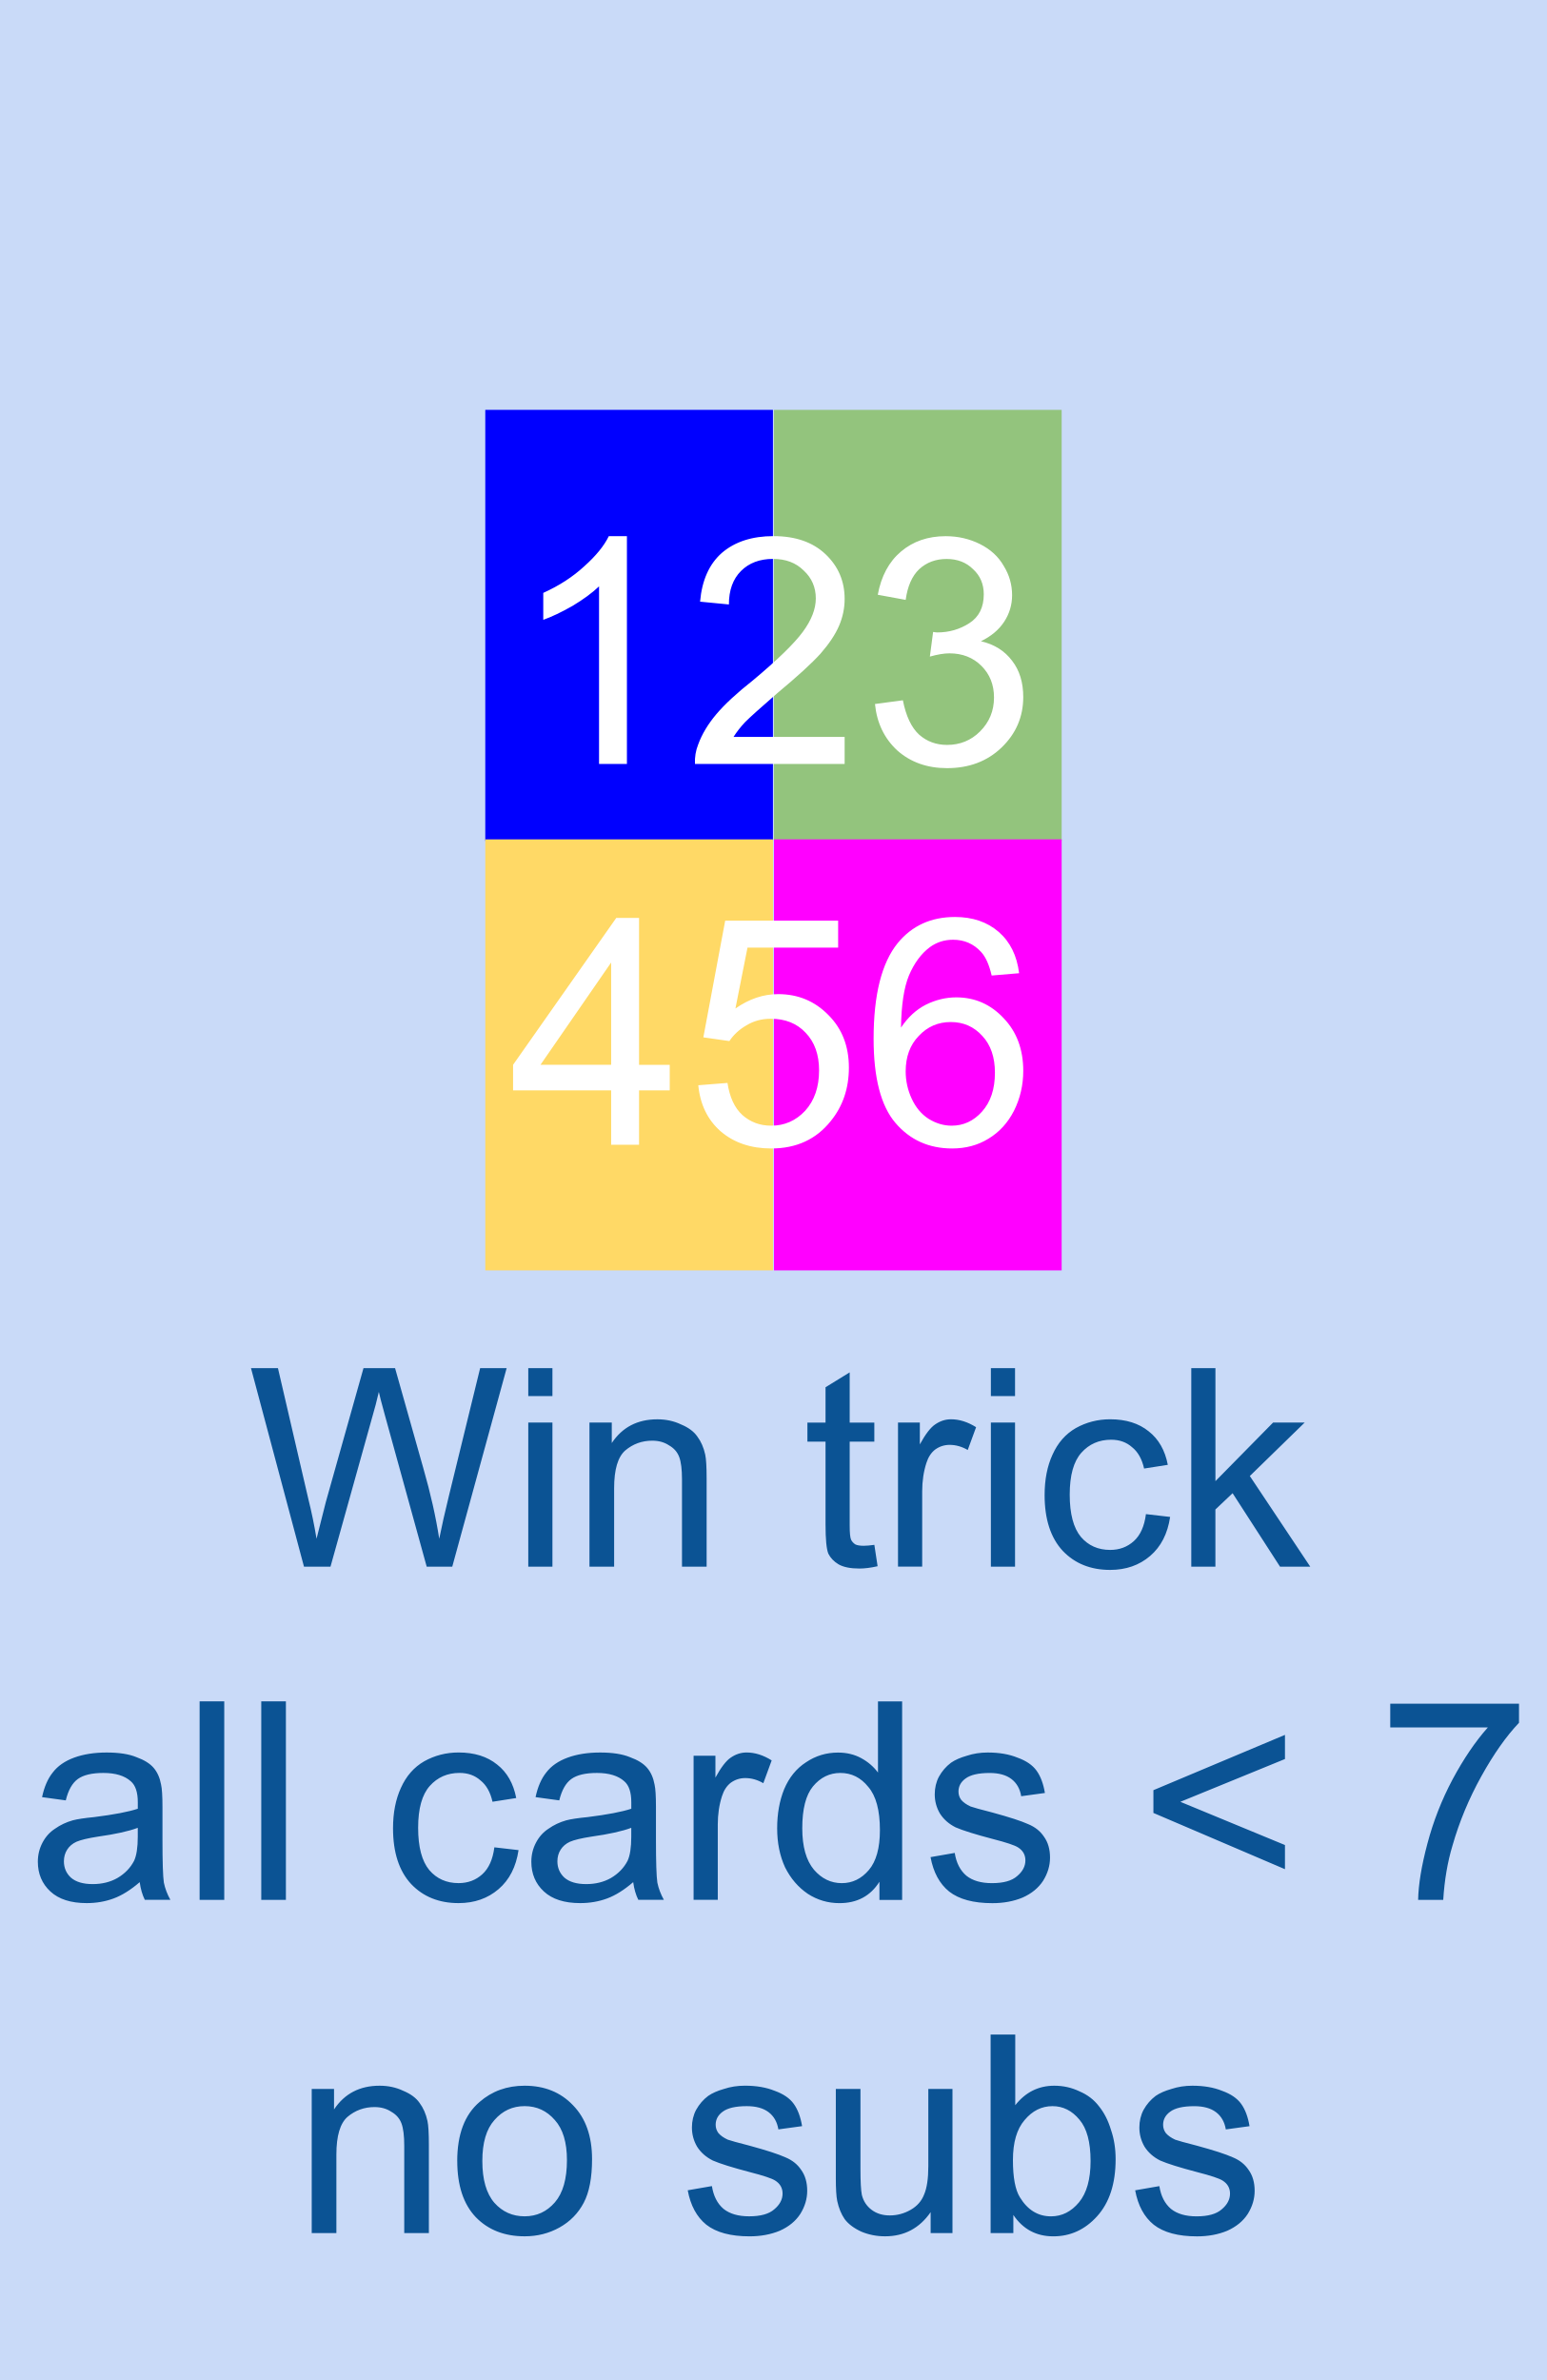
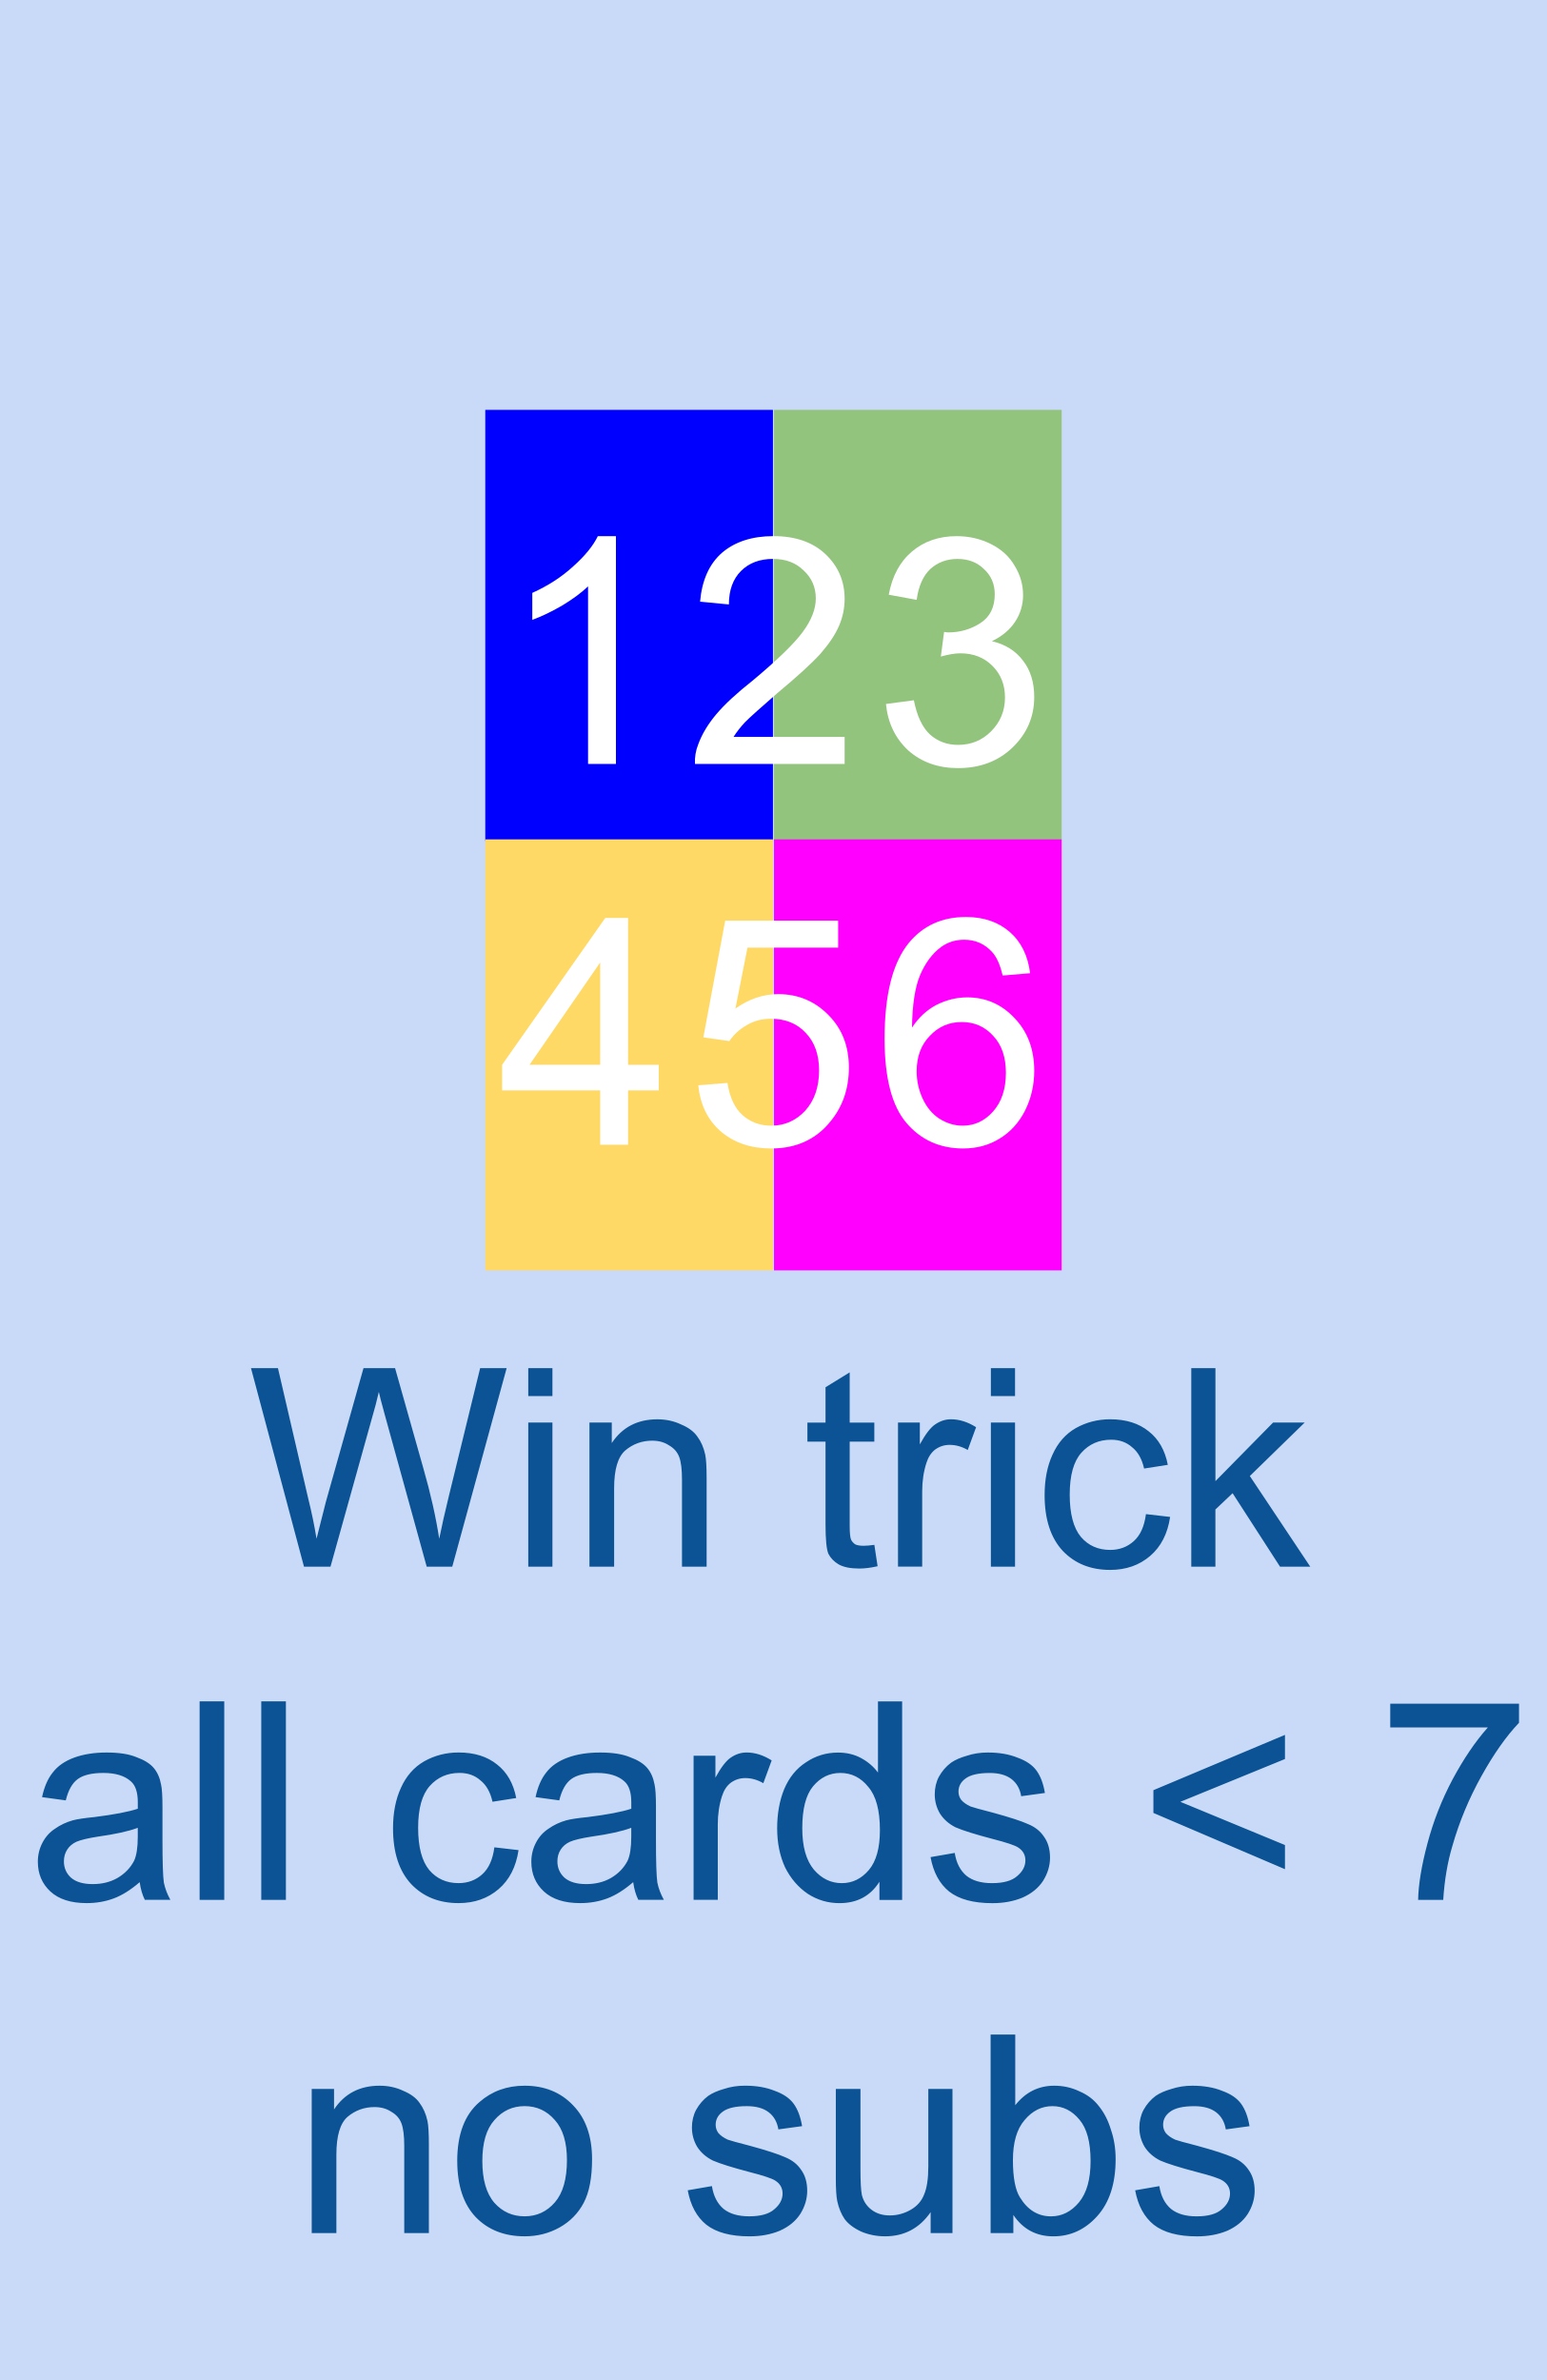
<svg xmlns="http://www.w3.org/2000/svg" version="1.1" viewBox="0.0 0.0 52.0 80.0" fill="none" stroke="none" stroke-linecap="square" stroke-miterlimit="10">
  <clipPath id="p.0">
    <path d="m0 0l52.0 0l0 80.0l-52.0 0l0 -80.0z" clip-rule="nonzero" />
  </clipPath>
  <g clip-path="url(#p.0)">
    <path fill="#c9daf8" d="m0 0l52.0 0l0 80.0l-52.0 0z" fill-rule="evenodd" />
    <path fill="#000000" fill-opacity="0.0" d="m-9.134 34.701l70.677 0l0 53.323l-70.677 0z" fill-rule="evenodd" />
    <path fill="#0b5394" d="m10.218 52.661l-1.781 -6.672l0.906 0l1.016 4.375q0.172 0.688 0.281 1.359q0.266 -1.062 0.312 -1.234l1.266 -4.5l1.062 0l0.953 3.375q0.359 1.25 0.531 2.359q0.125 -0.625 0.328 -1.453l1.047 -4.281l0.891 0l-1.828 6.672l-0.859 0l-1.406 -5.094q-0.172 -0.625 -0.203 -0.781q-0.109 0.469 -0.203 0.781l-1.422 5.094l-0.891 0zm7.539 -5.734l0 -0.938l0.812 0l0 0.938l-0.812 0zm0 5.734l0 -4.844l0.812 0l0 4.844l-0.812 0zm2.057 0l0 -4.844l0.75 0l0 0.688q0.531 -0.797 1.531 -0.797q0.438 0 0.797 0.172q0.375 0.156 0.547 0.406q0.188 0.25 0.266 0.609q0.047 0.219 0.047 0.797l0 2.969l-0.828 0l0 -2.938q0 -0.5 -0.094 -0.75q-0.094 -0.25 -0.344 -0.391q-0.234 -0.156 -0.562 -0.156q-0.516 0 -0.906 0.328q-0.375 0.328 -0.375 1.266l0 2.641l-0.828 0zm9.576 -0.734l0.109 0.719q-0.344 0.078 -0.609 0.078q-0.453 0 -0.703 -0.141q-0.234 -0.141 -0.344 -0.359q-0.094 -0.234 -0.094 -0.984l0 -2.781l-0.609 0l0 -0.641l0.609 0l0 -1.188l0.812 -0.5l0 1.688l0.828 0l0 0.641l-0.828 0l0 2.828q0 0.359 0.047 0.469q0.047 0.094 0.141 0.156q0.094 0.047 0.281 0.047q0.141 0 0.359 -0.031zm0.795 0.734l0 -4.844l0.734 0l0 0.734q0.281 -0.516 0.516 -0.672q0.25 -0.172 0.531 -0.172q0.422 0 0.844 0.266l-0.281 0.766q-0.297 -0.172 -0.609 -0.172q-0.266 0 -0.484 0.156q-0.203 0.156 -0.297 0.453q-0.141 0.438 -0.141 0.953l0 2.531l-0.812 0zm3.122 -5.734l0 -0.938l0.812 0l0 0.938l-0.812 0zm0 5.734l0 -4.844l0.812 0l0 4.844l-0.812 0zm5.213 -1.766l0.812 0.094q-0.125 0.844 -0.672 1.312q-0.547 0.469 -1.344 0.469q-0.984 0 -1.594 -0.641q-0.609 -0.656 -0.609 -1.875q0 -0.781 0.266 -1.359q0.266 -0.594 0.781 -0.891q0.531 -0.297 1.156 -0.297q0.797 0 1.297 0.406q0.5 0.391 0.641 1.125l-0.797 0.125q-0.109 -0.484 -0.406 -0.719q-0.281 -0.25 -0.703 -0.25q-0.609 0 -1.0 0.438q-0.391 0.438 -0.391 1.406q0 0.969 0.375 1.422q0.375 0.438 0.984 0.438q0.469 0 0.797 -0.297q0.328 -0.297 0.406 -0.906zm1.523 1.766l0 -6.672l0.812 0l0 3.797l1.938 -1.969l1.062 0l-1.844 1.797l2.031 3.047l-1.016 0l-1.594 -2.469l-0.578 0.547l0 1.922l-0.812 0z" fill-rule="nonzero" />
    <path fill="#0b5394" d="m4.694 63.267q-0.453 0.391 -0.875 0.547q-0.422 0.156 -0.906 0.156q-0.797 0 -1.219 -0.391q-0.422 -0.391 -0.422 -1.0q0 -0.344 0.156 -0.641q0.156 -0.297 0.422 -0.469q0.266 -0.188 0.594 -0.281q0.234 -0.062 0.719 -0.109q1.0 -0.125 1.469 -0.281q0 -0.172 0 -0.219q0 -0.5 -0.234 -0.703q-0.312 -0.281 -0.922 -0.281q-0.578 0 -0.859 0.203q-0.281 0.203 -0.406 0.719l-0.797 -0.109q0.109 -0.516 0.359 -0.828q0.25 -0.328 0.719 -0.5q0.469 -0.172 1.094 -0.172q0.625 0 1.0 0.156q0.391 0.141 0.578 0.359q0.188 0.219 0.25 0.562q0.047 0.203 0.047 0.75l0 1.094q0 1.141 0.047 1.453q0.062 0.297 0.219 0.578l-0.859 0q-0.125 -0.25 -0.172 -0.594zm-0.062 -1.828q-0.453 0.172 -1.344 0.297q-0.5 0.078 -0.719 0.172q-0.203 0.094 -0.312 0.266q-0.109 0.172 -0.109 0.391q0 0.328 0.234 0.547q0.25 0.219 0.734 0.219q0.469 0 0.828 -0.203q0.375 -0.219 0.562 -0.578q0.125 -0.266 0.125 -0.812l0 -0.297zm2.078 2.422l0 -6.672l0.828 0l0 6.672l-0.828 0zm2.072 0l0 -6.672l0.828 0l0 6.672l-0.828 0zm7.836 -1.766l0.812 0.094q-0.125 0.844 -0.672 1.312q-0.547 0.469 -1.344 0.469q-0.984 0 -1.594 -0.641q-0.609 -0.656 -0.609 -1.875q0 -0.781 0.266 -1.359q0.266 -0.594 0.781 -0.891q0.531 -0.297 1.156 -0.297q0.797 0 1.297 0.406q0.5 0.391 0.641 1.125l-0.797 0.125q-0.109 -0.484 -0.406 -0.719q-0.281 -0.25 -0.703 -0.25q-0.609 0 -1.0 0.438q-0.391 0.438 -0.391 1.406q0 0.969 0.375 1.422q0.375 0.438 0.984 0.438q0.469 0 0.797 -0.297q0.328 -0.297 0.406 -0.906zm4.664 1.172q-0.453 0.391 -0.875 0.547q-0.422 0.156 -0.906 0.156q-0.797 0 -1.219 -0.391q-0.422 -0.391 -0.422 -1.0q0 -0.344 0.156 -0.641q0.156 -0.297 0.422 -0.469q0.266 -0.188 0.594 -0.281q0.234 -0.062 0.719 -0.109q1.0 -0.125 1.469 -0.281q0 -0.172 0 -0.219q0 -0.5 -0.234 -0.703q-0.312 -0.281 -0.922 -0.281q-0.578 0 -0.859 0.203q-0.281 0.203 -0.406 0.719l-0.797 -0.109q0.109 -0.516 0.359 -0.828q0.25 -0.328 0.719 -0.5q0.469 -0.172 1.094 -0.172q0.625 0 1.0 0.156q0.391 0.141 0.578 0.359q0.188 0.219 0.25 0.562q0.047 0.203 0.047 0.75l0 1.094q0 1.141 0.047 1.453q0.062 0.297 0.219 0.578l-0.859 0q-0.125 -0.25 -0.172 -0.594zm-0.062 -1.828q-0.453 0.172 -1.344 0.297q-0.5 0.078 -0.719 0.172q-0.203 0.094 -0.312 0.266q-0.109 0.172 -0.109 0.391q0 0.328 0.234 0.547q0.25 0.219 0.734 0.219q0.469 0 0.828 -0.203q0.375 -0.219 0.562 -0.578q0.125 -0.266 0.125 -0.812l0 -0.297zm2.094 2.422l0 -4.844l0.734 0l0 0.734q0.281 -0.516 0.516 -0.672q0.25 -0.172 0.531 -0.172q0.422 0 0.844 0.266l-0.281 0.766q-0.297 -0.172 -0.609 -0.172q-0.266 0 -0.484 0.156q-0.203 0.156 -0.297 0.453q-0.141 0.438 -0.141 0.953l0 2.531l-0.812 0zm6.247 0l0 -0.609q-0.453 0.719 -1.344 0.719q-0.578 0 -1.062 -0.312q-0.484 -0.328 -0.766 -0.891q-0.266 -0.578 -0.266 -1.312q0 -0.734 0.234 -1.312q0.25 -0.594 0.734 -0.906q0.484 -0.328 1.078 -0.328q0.438 0 0.781 0.188q0.344 0.188 0.562 0.484l0 -2.391l0.812 0l0 6.672l-0.766 0zm-2.594 -2.406q0 0.922 0.391 1.391q0.391 0.453 0.938 0.453q0.531 0 0.906 -0.438q0.375 -0.438 0.375 -1.344q0 -1.0 -0.391 -1.453q-0.375 -0.469 -0.938 -0.469q-0.547 0 -0.922 0.453q-0.359 0.438 -0.359 1.406zm4.313 0.969l0.812 -0.141q0.078 0.5 0.391 0.766q0.312 0.25 0.859 0.25q0.578 0 0.844 -0.234q0.281 -0.234 0.281 -0.531q0 -0.281 -0.25 -0.438q-0.172 -0.109 -0.844 -0.281q-0.891 -0.234 -1.25 -0.391q-0.344 -0.172 -0.531 -0.469q-0.172 -0.297 -0.172 -0.641q0 -0.328 0.141 -0.594q0.156 -0.281 0.406 -0.469q0.203 -0.141 0.531 -0.234q0.328 -0.109 0.703 -0.109q0.578 0 1.0 0.172q0.438 0.156 0.641 0.438q0.203 0.281 0.281 0.75l-0.797 0.109q-0.062 -0.375 -0.328 -0.578q-0.266 -0.203 -0.734 -0.203q-0.562 0 -0.812 0.188q-0.234 0.172 -0.234 0.438q0 0.156 0.094 0.281q0.109 0.125 0.312 0.219q0.125 0.047 0.734 0.203q0.859 0.234 1.203 0.391q0.344 0.141 0.531 0.422q0.203 0.281 0.203 0.703q0 0.406 -0.234 0.781q-0.234 0.359 -0.688 0.562q-0.453 0.188 -1.016 0.188q-0.953 0 -1.453 -0.391q-0.484 -0.391 -0.625 -1.156zm7.49 -1.484l0 -0.766l4.422 -1.859l0 0.812l-3.516 1.438l3.516 1.453l0 0.812l-4.422 -1.891zm7.961 -2.875l0 -0.797l4.328 0l0 0.641q-0.641 0.672 -1.266 1.797q-0.625 1.125 -0.969 2.328q-0.25 0.828 -0.312 1.828l-0.844 0q0.016 -0.781 0.312 -1.891q0.297 -1.125 0.844 -2.156q0.562 -1.047 1.188 -1.75l-3.281 0z" fill-rule="nonzero" />
    <path fill="#0b5394" d="m10.478 75.061l0 -4.844l0.75 0l0 0.688q0.531 -0.797 1.531 -0.797q0.438 0 0.797 0.172q0.375 0.156 0.547 0.406q0.188 0.25 0.266 0.609q0.047 0.219 0.047 0.797l0 2.969l-0.828 0l0 -2.938q0 -0.5 -0.094 -0.75q-0.094 -0.25 -0.344 -0.391q-0.234 -0.156 -0.562 -0.156q-0.516 0 -0.906 0.328q-0.375 0.328 -0.375 1.266l0 2.641l-0.828 0zm4.891 -2.422q0 -1.344 0.75 -1.984q0.625 -0.547 1.516 -0.547q1.0 0 1.625 0.656q0.641 0.656 0.641 1.812q0 0.938 -0.281 1.469q-0.281 0.531 -0.812 0.828q-0.531 0.297 -1.172 0.297q-1.016 0 -1.641 -0.641q-0.625 -0.656 -0.625 -1.891zm0.844 0q0 0.938 0.406 1.406q0.406 0.453 1.016 0.453q0.609 0 1.016 -0.469q0.406 -0.469 0.406 -1.422q0 -0.891 -0.406 -1.344q-0.406 -0.469 -1.016 -0.469q-0.609 0 -1.016 0.469q-0.406 0.453 -0.406 1.375zm6.905 0.984l0.812 -0.141q0.078 0.5 0.391 0.766q0.312 0.25 0.859 0.25q0.578 0 0.844 -0.234q0.281 -0.234 0.281 -0.531q0 -0.281 -0.25 -0.438q-0.172 -0.109 -0.844 -0.281q-0.891 -0.234 -1.25 -0.391q-0.344 -0.172 -0.531 -0.469q-0.172 -0.297 -0.172 -0.641q0 -0.328 0.141 -0.594q0.156 -0.281 0.406 -0.469q0.203 -0.141 0.531 -0.234q0.328 -0.109 0.703 -0.109q0.578 0 1.0 0.172q0.438 0.156 0.641 0.438q0.203 0.281 0.281 0.75l-0.797 0.109q-0.062 -0.375 -0.328 -0.578q-0.266 -0.203 -0.734 -0.203q-0.562 0 -0.812 0.188q-0.234 0.172 -0.234 0.438q0 0.156 0.094 0.281q0.109 0.125 0.312 0.219q0.125 0.047 0.734 0.203q0.859 0.234 1.203 0.391q0.344 0.141 0.531 0.422q0.203 0.281 0.203 0.703q0 0.406 -0.234 0.781q-0.234 0.359 -0.688 0.562q-0.453 0.188 -1.016 0.188q-0.953 0 -1.453 -0.391q-0.484 -0.391 -0.625 -1.156zm8.164 1.438l0 -0.703q-0.562 0.812 -1.531 0.812q-0.422 0 -0.797 -0.156q-0.375 -0.172 -0.562 -0.422q-0.172 -0.25 -0.25 -0.609q-0.047 -0.234 -0.047 -0.766l0 -3.0l0.828 0l0 2.688q0 0.641 0.047 0.875q0.078 0.312 0.328 0.5q0.25 0.188 0.609 0.188q0.375 0 0.703 -0.188q0.328 -0.188 0.453 -0.516q0.141 -0.328 0.141 -0.953l0 -2.594l0.812 0l0 4.844l-0.734 0zm2.782 0l-0.766 0l0 -6.672l0.828 0l0 2.375q0.516 -0.656 1.312 -0.656q0.453 0 0.844 0.188q0.406 0.172 0.656 0.5q0.266 0.328 0.406 0.797q0.156 0.453 0.156 0.984q0 1.234 -0.625 1.922q-0.609 0.672 -1.469 0.672q-0.859 0 -1.344 -0.719l0 0.609zm-0.016 -2.453q0 0.875 0.234 1.25q0.391 0.641 1.047 0.641q0.547 0 0.938 -0.469q0.391 -0.469 0.391 -1.391q0 -0.953 -0.375 -1.391q-0.375 -0.453 -0.906 -0.453q-0.547 0 -0.938 0.469q-0.391 0.453 -0.391 1.344zm4.11 1.016l0.812 -0.141q0.078 0.5 0.391 0.766q0.312 0.25 0.859 0.25q0.578 0 0.844 -0.234q0.281 -0.234 0.281 -0.531q0 -0.281 -0.25 -0.438q-0.172 -0.109 -0.844 -0.281q-0.891 -0.234 -1.25 -0.391q-0.344 -0.172 -0.531 -0.469q-0.172 -0.297 -0.172 -0.641q0 -0.328 0.141 -0.594q0.156 -0.281 0.406 -0.469q0.203 -0.141 0.531 -0.234q0.328 -0.109 0.703 -0.109q0.578 0 1.0 0.172q0.438 0.156 0.641 0.438q0.203 0.281 0.281 0.75l-0.797 0.109q-0.062 -0.375 -0.328 -0.578q-0.266 -0.203 -0.734 -0.203q-0.562 0 -0.812 0.188q-0.234 0.172 -0.234 0.438q0 0.156 0.094 0.281q0.109 0.125 0.312 0.219q0.125 0.047 0.734 0.203q0.859 0.234 1.203 0.391q0.344 0.141 0.531 0.422q0.203 0.281 0.203 0.703q0 0.406 -0.234 0.781q-0.234 0.359 -0.688 0.562q-0.453 0.188 -1.016 0.188q-0.953 0 -1.453 -0.391q-0.484 -0.391 -0.625 -1.156z" fill-rule="nonzero" />
    <path fill="#0000ff" d="m16.312 13.777l9.669 0l0 14.488l-9.669 0z" fill-rule="evenodd" />
    <path fill="#93c47d" d="m26.017 13.777l9.669 0l0 14.488l-9.669 0z" fill-rule="evenodd" />
    <path fill="#ffd966" d="m16.312 28.214l9.669 0l0 14.488l-9.669 0z" fill-rule="evenodd" />
    <path fill="#ff00ff" d="m26.017 28.214l9.669 0l0 14.488l-9.669 0z" fill-rule="evenodd" />
    <path fill="#000000" fill-opacity="0.0" d="m1.491 13.782l49.008 0l0 28.913l-49.008 0z" fill-rule="evenodd" />
-     <path fill="#ffffff" d="m21.074 25.679l-0.938 0l0 -5.969q-0.344 0.328 -0.891 0.656q-0.547 0.312 -0.984 0.469l0 -0.906q0.797 -0.359 1.375 -0.891q0.594 -0.531 0.828 -1.016l0.609 0l0 7.656zm7.317 -0.906l0 0.906l-5.031 0q-0.016 -0.344 0.109 -0.656q0.188 -0.516 0.609 -1.016q0.422 -0.5 1.234 -1.141q1.234 -1.031 1.672 -1.625q0.438 -0.594 0.438 -1.125q0 -0.562 -0.406 -0.938q-0.391 -0.391 -1.031 -0.391q-0.672 0 -1.078 0.406q-0.406 0.406 -0.406 1.125l-0.969 -0.094q0.094 -1.078 0.734 -1.641q0.656 -0.562 1.734 -0.562q1.109 0 1.75 0.609q0.641 0.609 0.641 1.5q0 0.469 -0.188 0.906q-0.188 0.438 -0.625 0.938q-0.438 0.484 -1.453 1.328q-0.828 0.719 -1.078 0.969q-0.234 0.25 -0.391 0.5l3.734 0zm1.02 -1.109l0.938 -0.125q0.156 0.797 0.547 1.156q0.391 0.344 0.938 0.344q0.656 0 1.109 -0.453q0.469 -0.469 0.469 -1.141q0 -0.641 -0.422 -1.062q-0.422 -0.422 -1.078 -0.422q-0.266 0 -0.656 0.109l0.109 -0.828q0.094 0.016 0.141 0.016q0.594 0 1.078 -0.312q0.484 -0.312 0.484 -0.969q0 -0.516 -0.359 -0.844q-0.344 -0.344 -0.891 -0.344q-0.547 0 -0.922 0.344q-0.359 0.344 -0.453 1.031l-0.938 -0.172q0.172 -0.938 0.781 -1.453q0.609 -0.516 1.5 -0.516q0.625 0 1.156 0.266q0.531 0.266 0.797 0.734q0.281 0.453 0.281 0.984q0 0.484 -0.266 0.891q-0.266 0.406 -0.781 0.656q0.672 0.156 1.047 0.656q0.375 0.484 0.375 1.219q0 1.0 -0.734 1.703q-0.719 0.688 -1.828 0.688q-1.0 0 -1.672 -0.594q-0.656 -0.609 -0.75 -1.562z" fill-rule="nonzero" />
-     <path fill="#ffffff" d="m20.543 38.479l0 -1.828l-3.297 0l0 -0.859l3.469 -4.938l0.766 0l0 4.938l1.031 0l0 0.859l-1.031 0l0 1.828l-0.938 0zm0 -2.688l0 -3.438l-2.375 3.438l2.375 0zm2.926 0.688l0.984 -0.078q0.109 0.719 0.5 1.078q0.406 0.359 0.969 0.359q0.672 0 1.141 -0.5q0.469 -0.516 0.469 -1.359q0 -0.797 -0.453 -1.266q-0.438 -0.469 -1.172 -0.469q-0.453 0 -0.812 0.219q-0.359 0.203 -0.578 0.531l-0.875 -0.125l0.734 -3.922l3.797 0l0 0.906l-3.047 0l-0.406 2.047q0.688 -0.484 1.438 -0.484q1.0 0 1.688 0.703q0.688 0.688 0.688 1.766q0 1.047 -0.609 1.797q-0.734 0.922 -2.0 0.922q-1.031 0 -1.703 -0.578q-0.656 -0.578 -0.75 -1.547zm10.786 -3.766l-0.922 0.078q-0.125 -0.547 -0.359 -0.797q-0.375 -0.406 -0.938 -0.406q-0.438 0 -0.781 0.25q-0.438 0.328 -0.703 0.953q-0.25 0.609 -0.266 1.75q0.344 -0.516 0.828 -0.766q0.5 -0.25 1.031 -0.25q0.938 0 1.594 0.703q0.656 0.688 0.656 1.766q0 0.719 -0.312 1.344q-0.312 0.609 -0.859 0.938q-0.531 0.328 -1.219 0.328q-1.172 0 -1.906 -0.859q-0.734 -0.859 -0.734 -2.828q0 -2.219 0.812 -3.219q0.719 -0.875 1.922 -0.875q0.891 0 1.469 0.5q0.578 0.5 0.688 1.391zm-3.812 3.297q0 0.484 0.203 0.922q0.203 0.438 0.562 0.672q0.375 0.234 0.781 0.234q0.594 0 1.016 -0.469q0.438 -0.484 0.438 -1.312q0 -0.781 -0.422 -1.234q-0.422 -0.469 -1.062 -0.469q-0.641 0 -1.078 0.469q-0.438 0.453 -0.438 1.188z" fill-rule="nonzero" />
+     <path fill="#ffffff" d="m20.705 25.679l-0.938 0l0 -5.969q-0.344 0.328 -0.891 0.656q-0.547 0.312 -0.984 0.469l0 -0.906q0.797 -0.359 1.375 -0.891q0.594 -0.531 0.828 -1.016l0.609 0l0 7.656z" fill-rule="nonzero" />
+     <path fill="#ffffff" d="m28.391 24.773l0 0.906l-5.031 0q-0.016 -0.344 0.109 -0.656q0.188 -0.516 0.609 -1.016q0.422 -0.5 1.234 -1.141q1.234 -1.031 1.672 -1.625q0.438 -0.594 0.438 -1.125q0 -0.562 -0.406 -0.938q-0.391 -0.391 -1.031 -0.391q-0.672 0 -1.078 0.406q-0.406 0.406 -0.406 1.125l-0.969 -0.094q0.094 -1.078 0.734 -1.641q0.656 -0.562 1.734 -0.562q1.109 0 1.75 0.609q0.641 0.609 0.641 1.5q0 0.469 -0.188 0.906q-0.188 0.438 -0.625 0.938q-0.438 0.484 -1.453 1.328q-0.828 0.719 -1.078 0.969q-0.234 0.25 -0.391 0.5l3.734 0z" fill-rule="nonzero" />
+     <path fill="#ffffff" d="m29.78 23.663l0.938 -0.125q0.156 0.797 0.547 1.156q0.391 0.344 0.938 0.344q0.656 0 1.109 -0.453q0.469 -0.469 0.469 -1.141q0 -0.641 -0.422 -1.062q-0.422 -0.422 -1.078 -0.422q-0.266 0 -0.656 0.109l0.109 -0.828q0.094 0.016 0.141 0.016q0.594 0 1.078 -0.312q0.484 -0.312 0.484 -0.969q0 -0.516 -0.359 -0.844q-0.344 -0.344 -0.891 -0.344q-0.547 0 -0.922 0.344q-0.359 0.344 -0.453 1.031l-0.938 -0.172q0.172 -0.938 0.781 -1.453q0.609 -0.516 1.5 -0.516q0.625 0 1.156 0.266q0.531 0.266 0.797 0.734q0.281 0.453 0.281 0.984q0 0.484 -0.266 0.891q-0.266 0.406 -0.781 0.656q0.672 0.156 1.047 0.656q0.375 0.484 0.375 1.219q0 1.0 -0.734 1.703q-0.719 0.688 -1.828 0.688q-1.0 0 -1.672 -0.594q-0.656 -0.609 -0.75 -1.562z" fill-rule="nonzero" />
+     <path fill="#ffffff" d="m20.174 38.479l0 -1.828l-3.297 0l0 -0.859l3.469 -4.938l0.766 0l0 4.938l1.031 0l0 0.859l-1.031 0l0 1.828l-0.938 0zm0 -2.688l0 -3.438l-2.375 3.438l2.375 0z" fill-rule="nonzero" />
+     <path fill="#ffffff" d="m23.469 36.479l0.984 -0.078q0.109 0.719 0.5 1.078q0.406 0.359 0.969 0.359q0.672 0 1.141 -0.5q0.469 -0.516 0.469 -1.359q0 -0.797 -0.453 -1.266q-0.438 -0.469 -1.172 -0.469q-0.453 0 -0.812 0.219q-0.359 0.203 -0.578 0.531l-0.875 -0.125l0.734 -3.922l3.797 0l0 0.906l-3.047 0l-0.406 2.047q0.688 -0.484 1.438 -0.484q1.0 0 1.688 0.703q0.688 0.688 0.688 1.766q0 1.047 -0.609 1.797q-0.734 0.922 -2.0 0.922q-1.031 0 -1.703 -0.578q-0.656 -0.578 -0.75 -1.547z" fill-rule="nonzero" />
+     <path fill="#ffffff" d="m34.624 32.713l-0.922 0.078q-0.125 -0.547 -0.359 -0.797q-0.375 -0.406 -0.938 -0.406q-0.438 0 -0.781 0.25q-0.438 0.328 -0.703 0.953q-0.25 0.609 -0.266 1.75q0.344 -0.516 0.828 -0.766q0.5 -0.25 1.031 -0.25q0.938 0 1.594 0.703q0.656 0.688 0.656 1.766q0 0.719 -0.312 1.344q-0.312 0.609 -0.859 0.938q-0.531 0.328 -1.219 0.328q-1.172 0 -1.906 -0.859q-0.734 -0.859 -0.734 -2.828q0 -2.219 0.812 -3.219q0.719 -0.875 1.922 -0.875q0.891 0 1.469 0.5q0.578 0.5 0.688 1.391zm-3.812 3.297q0 0.484 0.203 0.922q0.203 0.438 0.562 0.672q0.375 0.234 0.781 0.234q0.594 0 1.016 -0.469q0.438 -0.484 0.438 -1.312q0 -0.781 -0.422 -1.234q-0.422 -0.469 -1.062 -0.469q-0.641 0 -1.078 0.469q-0.438 0.453 -0.438 1.188z" fill-rule="nonzero" />
  </g>
</svg>
